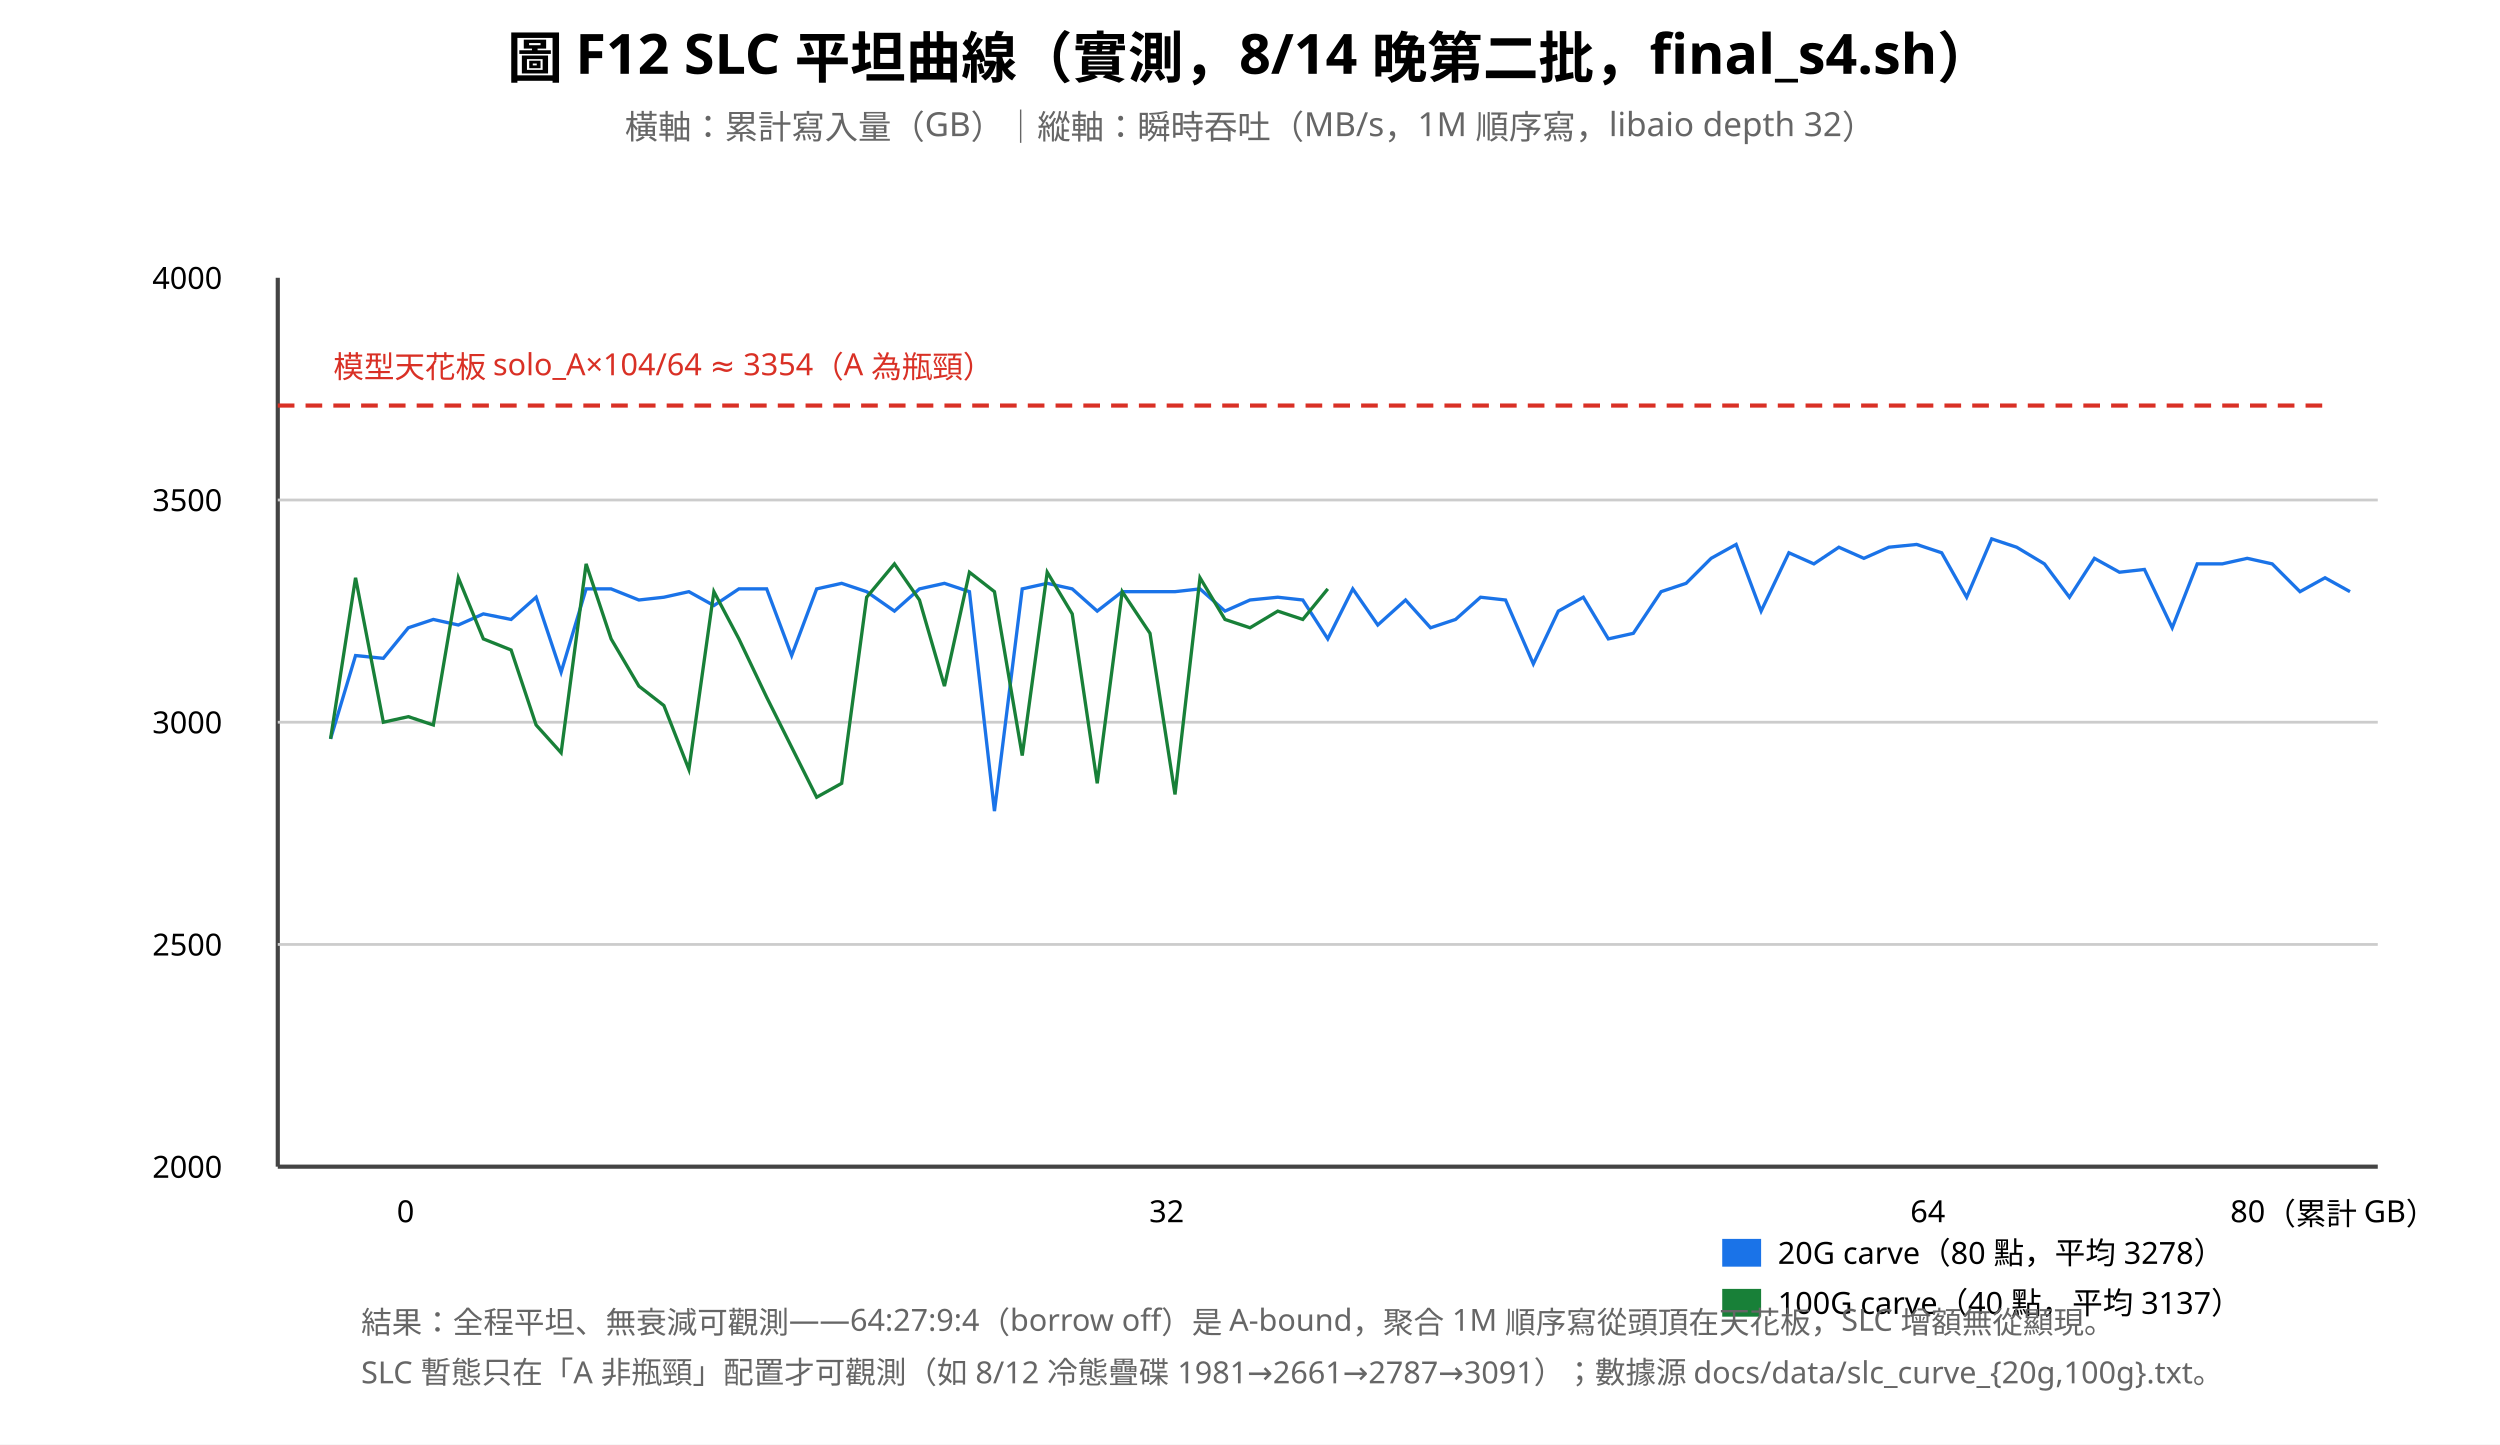
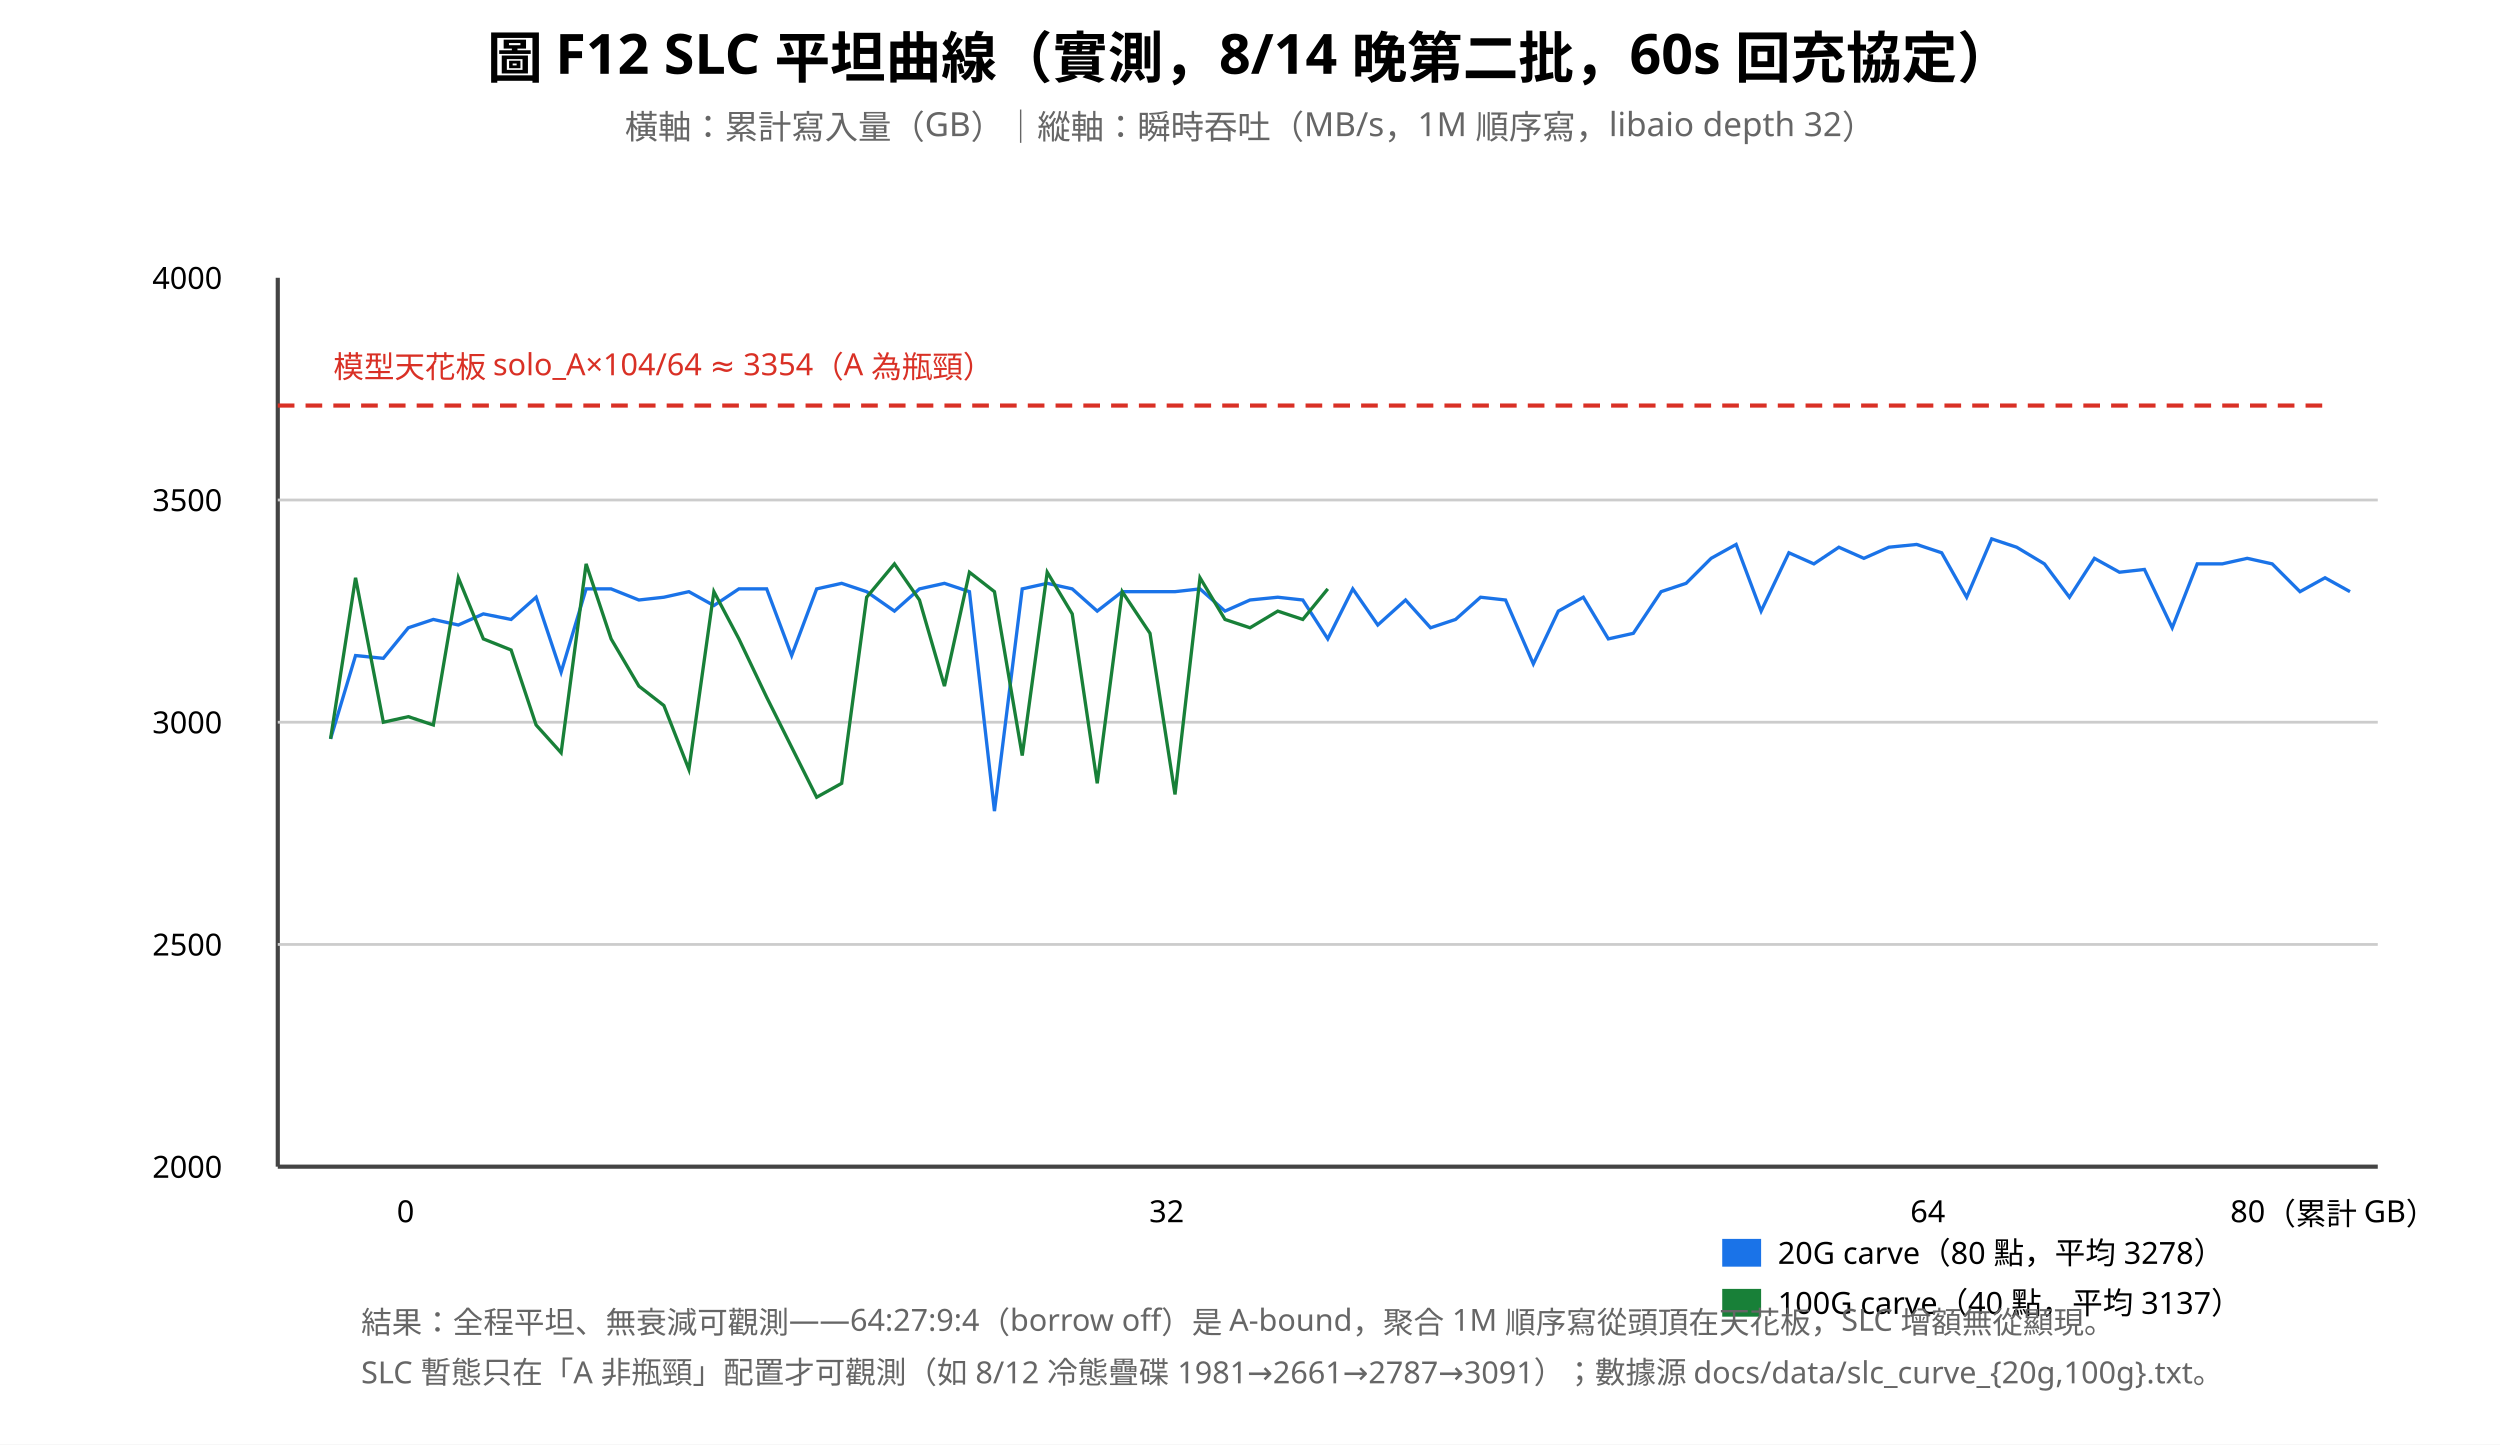
<svg xmlns="http://www.w3.org/2000/svg" viewBox="0 0 900 520" font-family="'Microsoft JhengHei','PingFang SC','SimHei',sans-serif">
  <rect width="900" height="520" fill="#ffffff" />
-   <text x="450" y="28" text-anchor="middle" font-size="20" font-weight="bold">圖 F12 SLC 平坦曲線（實測，8/14 晚第二批，final_s4.sh）</text>
+   <text x="450" y="28" text-anchor="middle" font-size="20" font-weight="bold">圖 F12 SLC 平坦曲線（實測，8/14 晚第二批，60s 回充協定）</text>
  <text x="450" y="50" text-anchor="middle" font-size="12" fill="#666666">橫軸：累計寫入量（GB）｜縱軸：瞬時吞吐（MB/s，1M 順序寫，libaio depth 32）</text>
  <g font-size="11">
    <text x="80" y="104" text-anchor="end">4000</text>
    <text x="80" y="184" text-anchor="end">3500</text>
    <text x="80" y="264" text-anchor="end">3000</text>
    <text x="80" y="344" text-anchor="end">2500</text>
    <text x="80" y="424" text-anchor="end">2000</text>
  </g>
  <line x1="100" y1="100" x2="100" y2="420" stroke="#444444" stroke-width="1.5" />
  <line x1="100" y1="420" x2="856" y2="420" stroke="#444444" stroke-width="1.5" />
  <g stroke="#cccccc" stroke-width="1">
    <line x1="100" y1="180" x2="856" y2="180" />
    <line x1="100" y1="260" x2="856" y2="260" />
    <line x1="100" y1="340" x2="856" y2="340" />
  </g>
  <g font-size="11" text-anchor="middle">
    <text x="146" y="440">0</text>
    <text x="420" y="440">32</text>
    <text x="694" y="440">64</text>
    <text x="840" y="440">80（累計 GB）</text>
  </g>
  <line x1="100" y1="146" x2="840" y2="146" stroke="#d93025" stroke-width="1.5" stroke-dasharray="6,4" />
  <text x="120" y="136" font-size="11" fill="#d93025">模型天花板 solo_A×104/64 ≈ 3354（A 為瓶頸）</text>
  <polyline points="119,266 128,236 138,237 147,226 156,223 165,225 174,221 184,223 193,215 202,242 211,212 220,212 230,216 239,215 248,213 257,218 266,212 276,212 285,236 294,212 303,210 312,213 322,220 331,212 340,210 349,213 358,292 368,212 377,210 386,212 395,220 404,213 414,213 423,213 432,212 441,220 450,216 460,215 469,216 478,230 487,212 496,225 506,216 515,226 524,223 533,215 542,216 552,239 561,220 570,215 579,230 588,228 598,213 607,210 616,201 625,196 634,220 644,199 653,203 662,197 671,201 680,197 690,196 699,199 708,215 717,194 726,197 736,203 745,215 754,201 763,206 772,205 782,226 791,203 800,203 809,201 818,203 828,213 837,208 846,213" fill="none" stroke="#1a73e8" stroke-width="1.2" />
  <polyline points="119,266 128,208 138,260 147,258 156,261 165,208 174,230 184,234 193,261 202,271 211,203 220,230 230,247 239,254 248,277 257,213 266,230 276,251 285,269 294,287 303,282 312,215 322,203 331,216 340,247 349,206 358,213 368,272 377,206 386,221 395,282 404,213 414,228 423,286 432,208 441,223 450,226 460,220 469,223 478,212" fill="none" stroke="#188038" stroke-width="1.2" />
  <g font-size="11">
    <rect x="620" y="446" width="14" height="10" fill="#1a73e8" />
    <text x="640" y="455">20G carve（80 點，平均 3278）</text>
    <rect x="620" y="464" width="14" height="10" fill="#188038" />
    <text x="640" y="473">100G carve（40 點，平均 3137）</text>
  </g>
  <text x="130" y="480" font-size="11" fill="#666666">結果：全程平坦、無衰減可觀測——64:27:9:4（borrow off）是 A-bound，聚合 1M 順序寫從頭頂在天花板，SLC 增額無從顯現。</text>
  <text x="130" y="498" font-size="11" fill="#666666">SLC 暫態只在「A 非瓶頸」配置才可觀測（如 8/12 冷態疊碟 1981→2661→2787→3091）；數據源 docs/data/slc_curve_{20g,100g}.txt。</text>
</svg>
